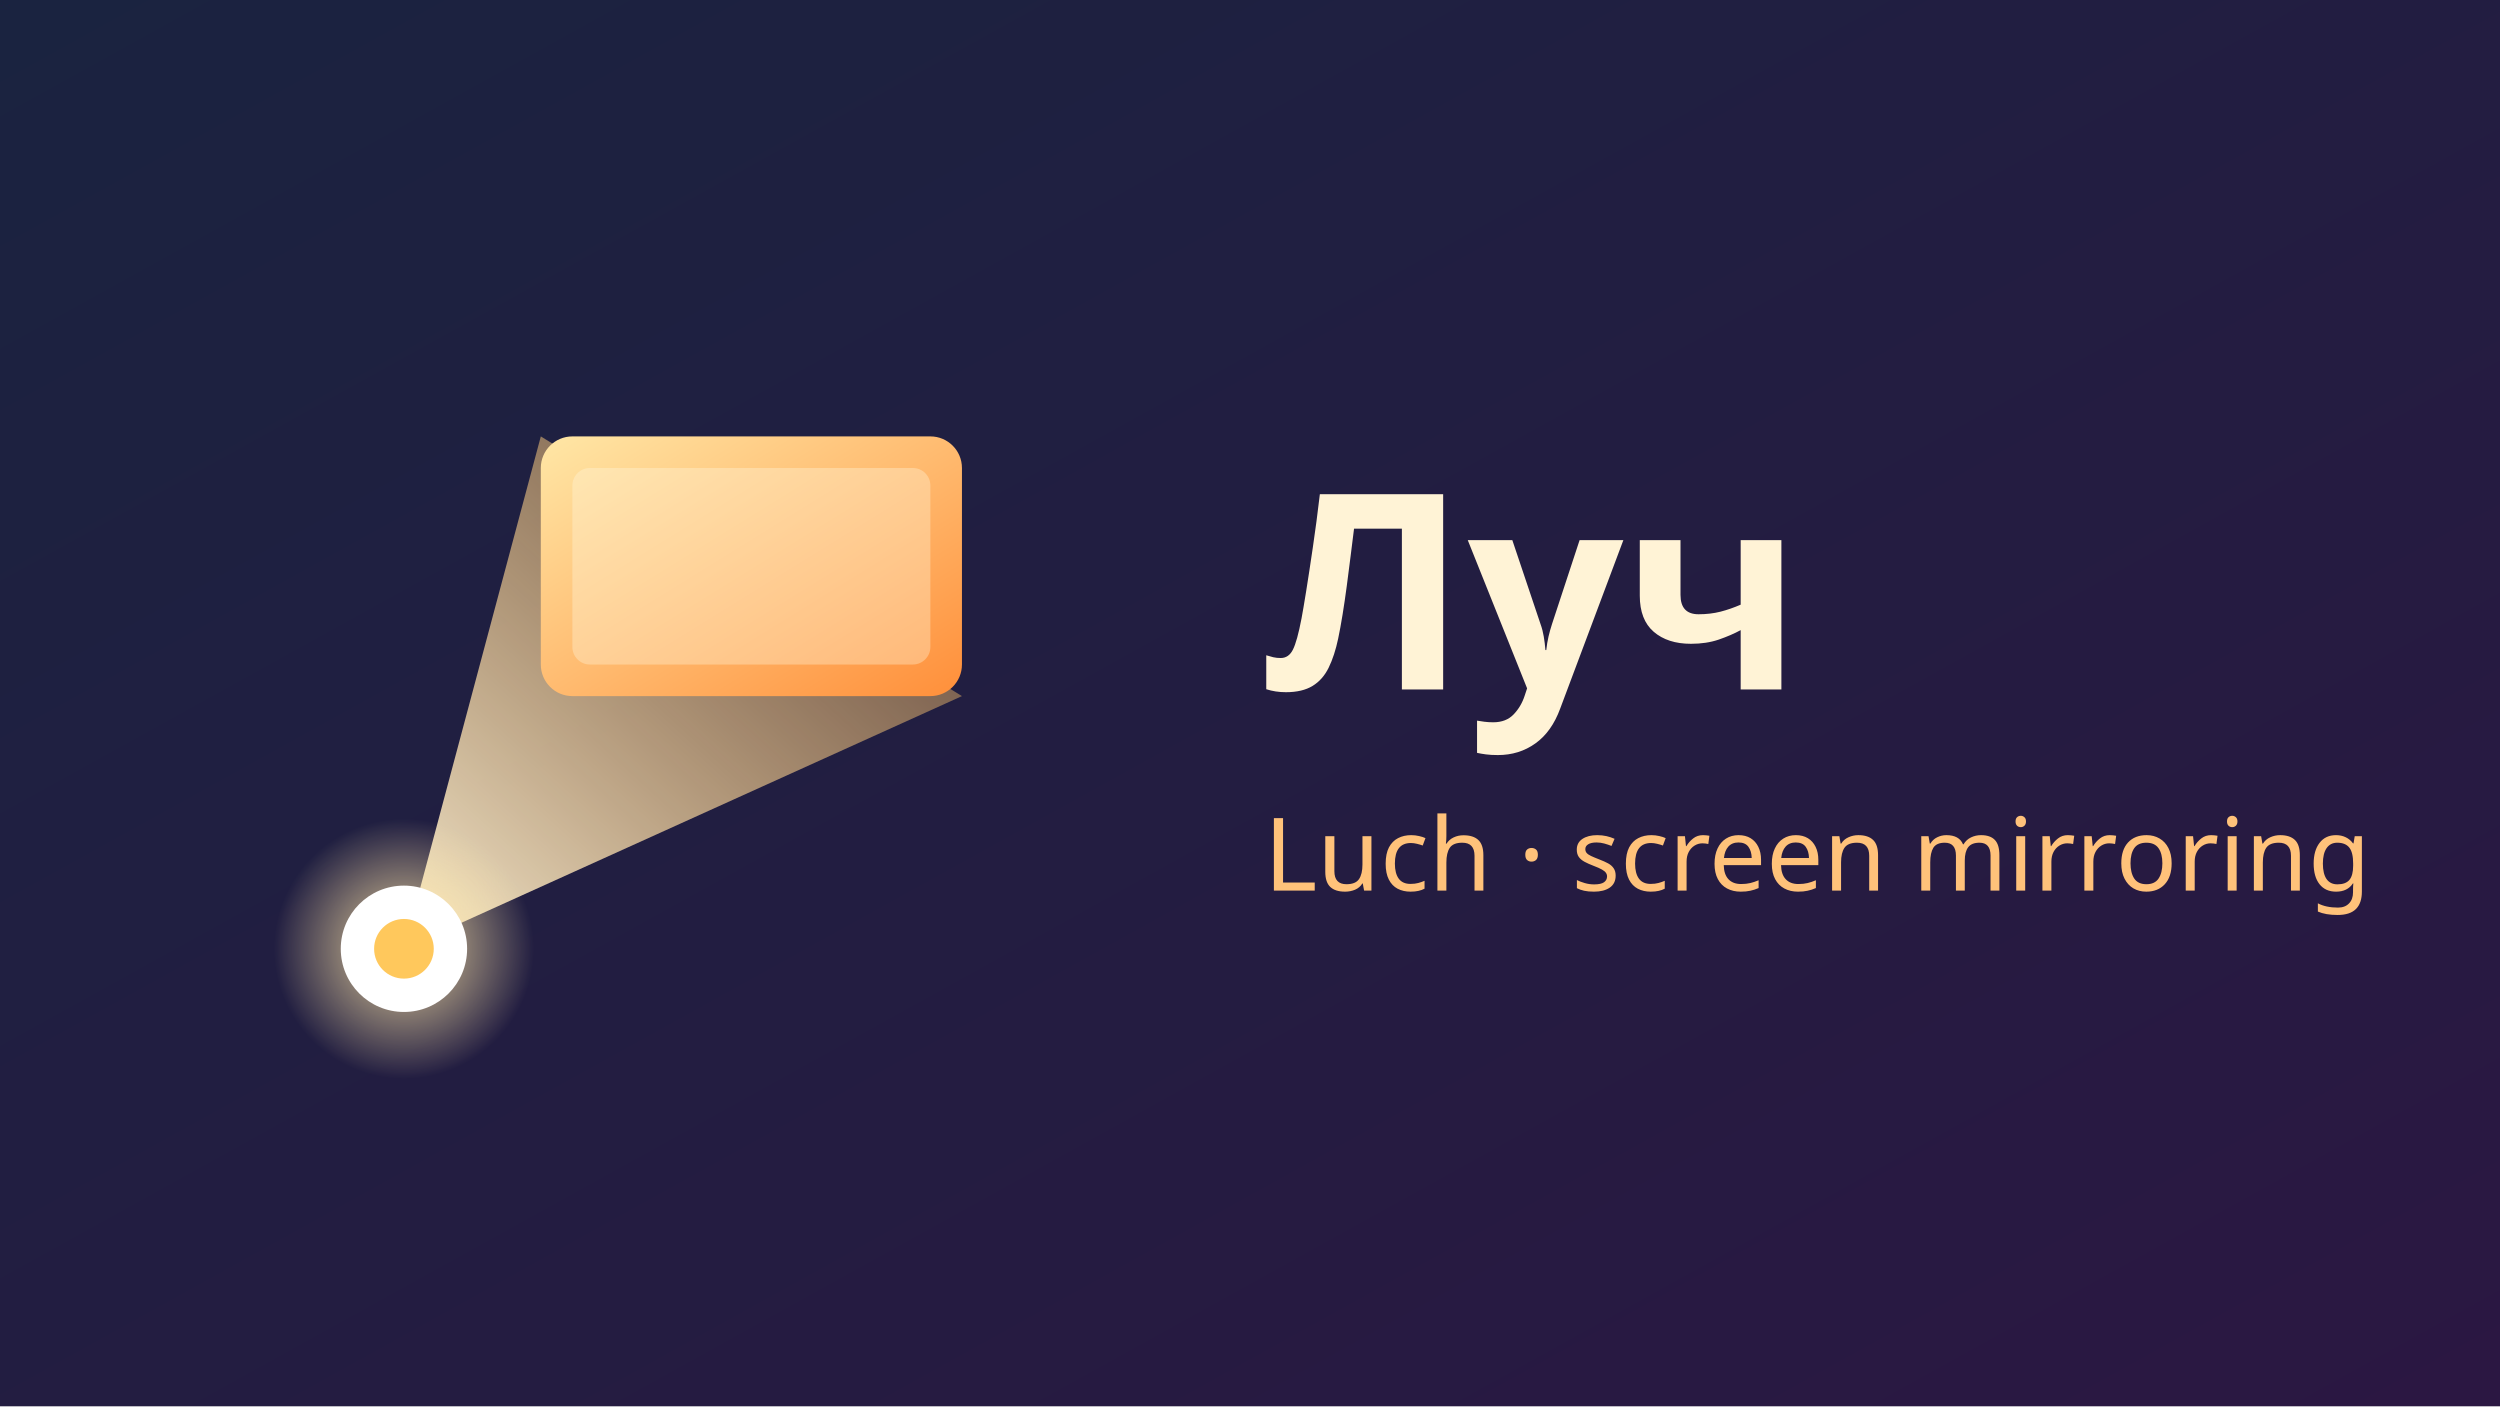
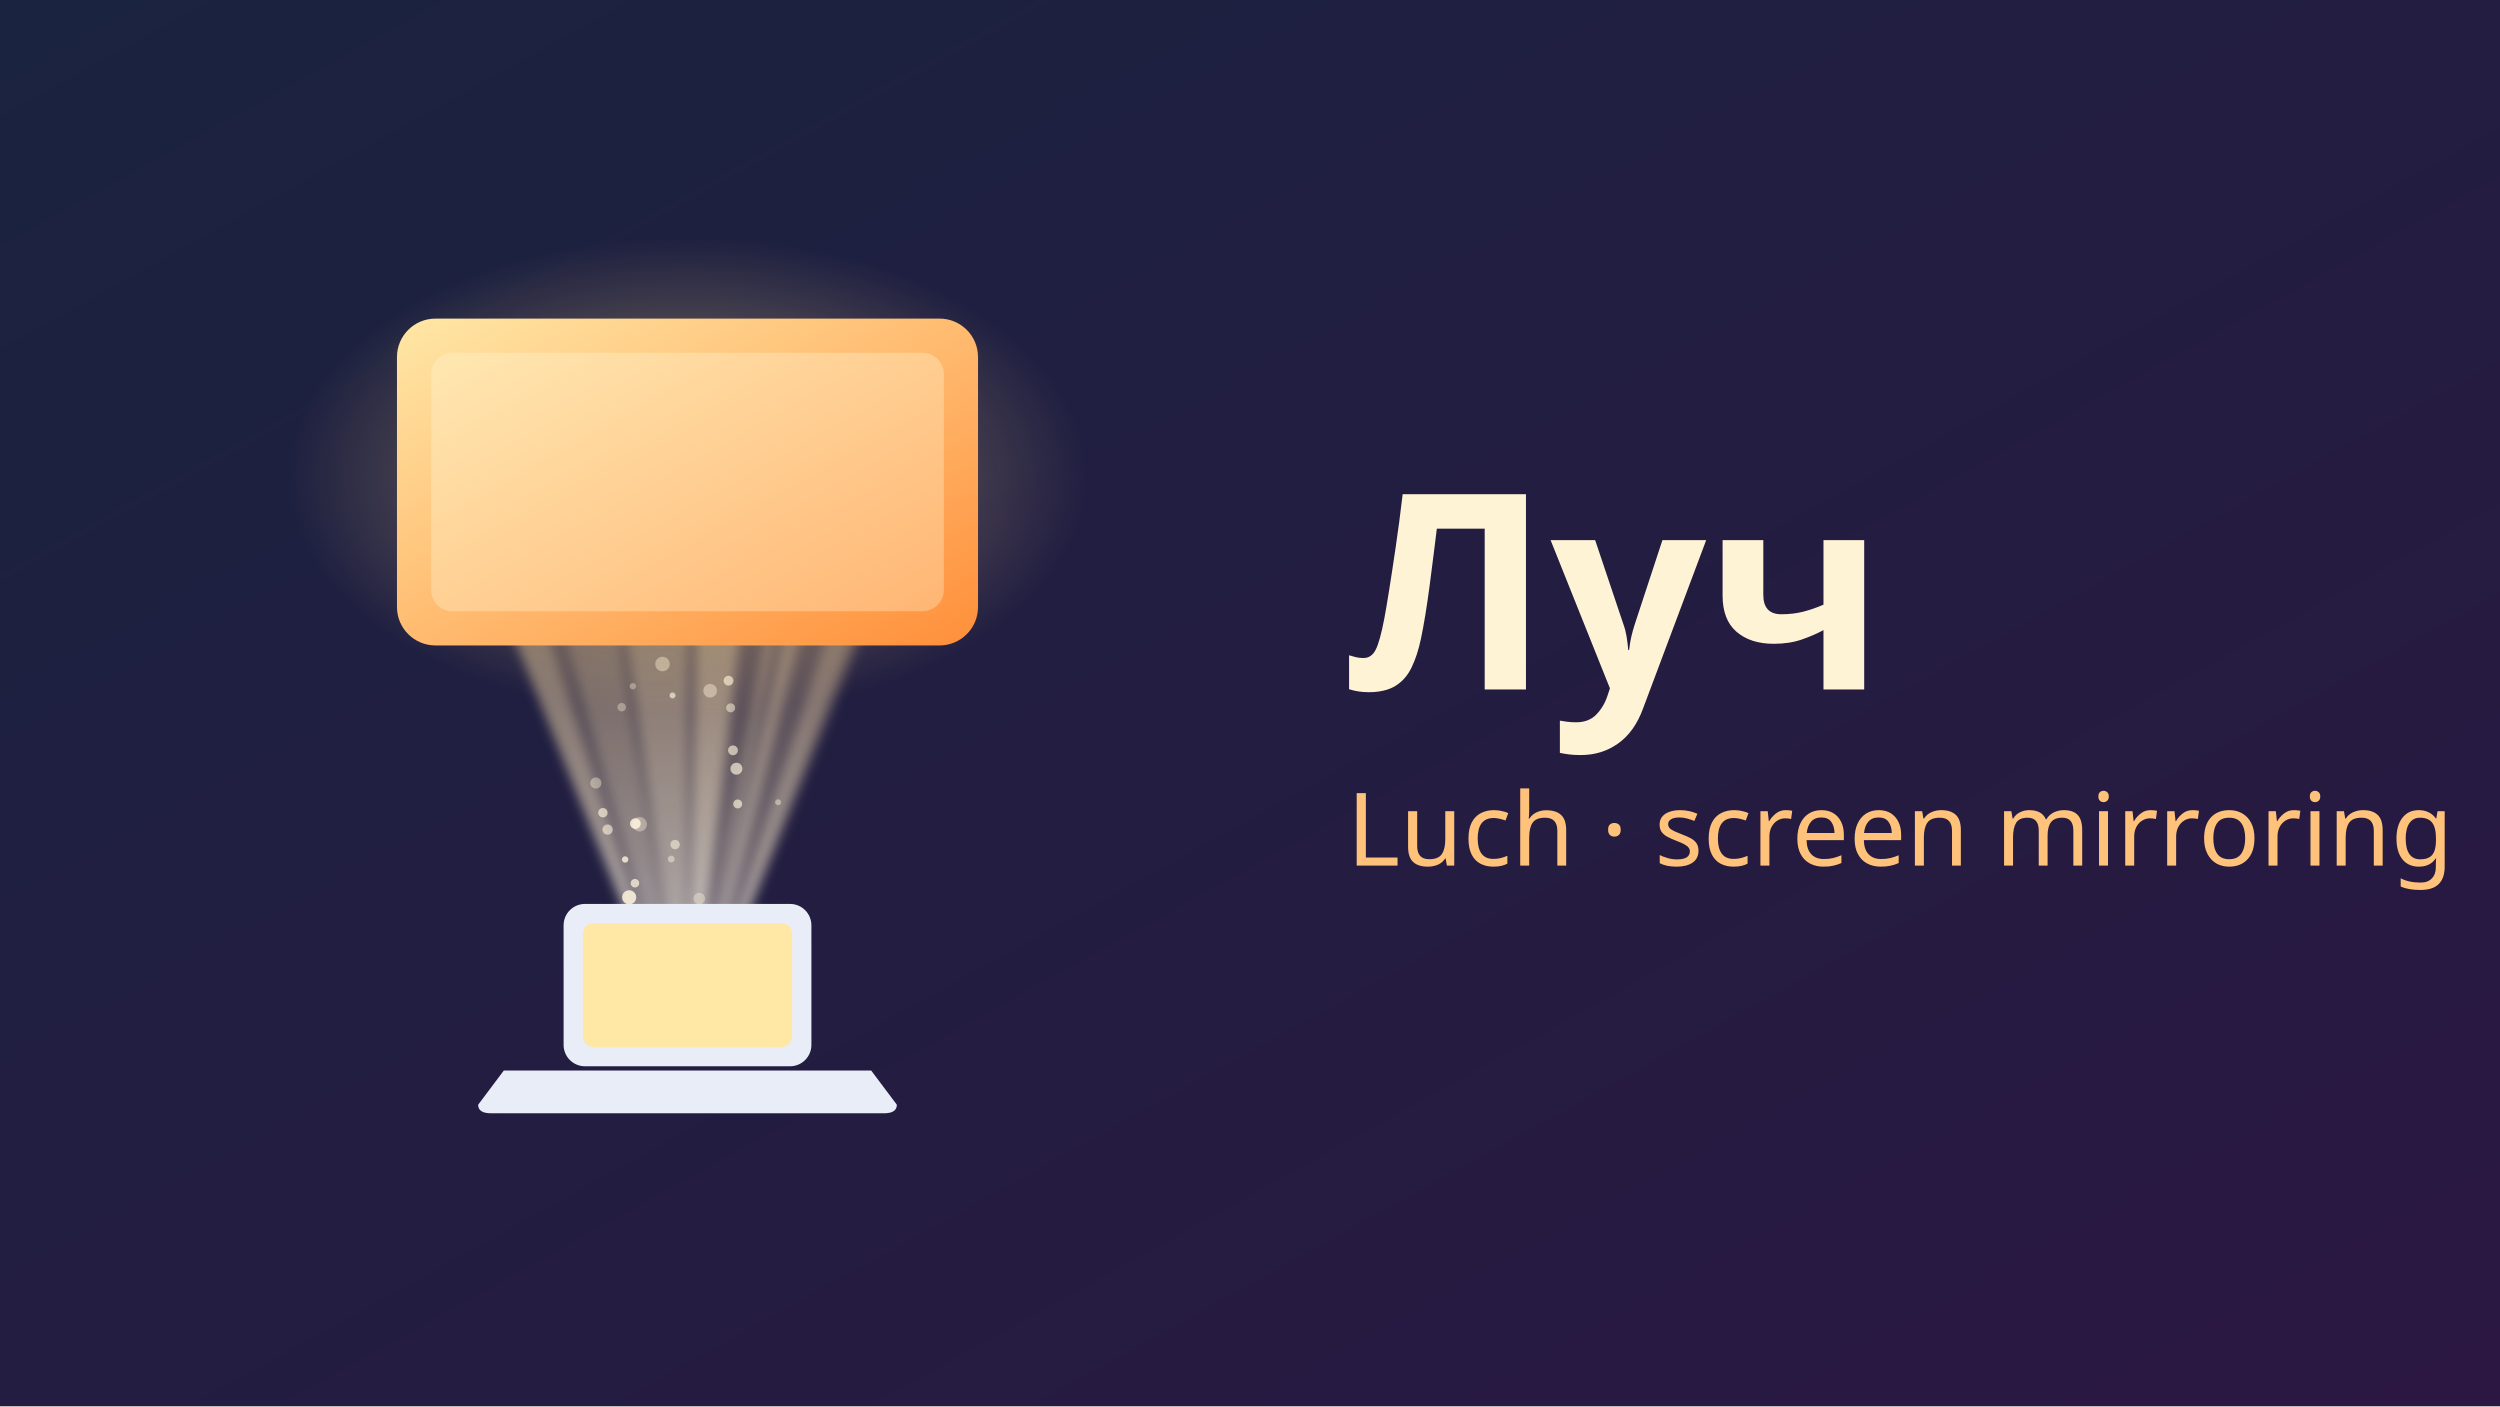
<svg xmlns="http://www.w3.org/2000/svg" width="640" height="360" viewBox="0 0 640 360">
  <defs>
    <linearGradient id="bg" x1="0" y1="0" x2="1" y2="1">
      <stop offset="0" stop-color="#1A2340" />
      <stop offset="1" stop-color="#2B1742" />
    </linearGradient>
-     <linearGradient id="beam" x1="0" y1="1" x2="1" y2="0">
-       <stop offset="0" stop-color="#FFF4D6" stop-opacity="0.95" />
-       <stop offset="1" stop-color="#FFB547" stop-opacity="0.25" />
+     <linearGradient id="cone" x1="0" y1="1" x2="0" y2="0">
+       <stop offset="0" stop-color="#FFF4D6" stop-opacity="0.38" />
+       <stop offset="1" stop-color="#FFB547" stop-opacity="0.08" />
+     </linearGradient>
+     <linearGradient id="ray" x1="0" y1="1" x2="0" y2="0">
+       <stop offset="0" stop-color="#FFFBEF" />
+       <stop offset="0.7" stop-color="#FFD58A" stop-opacity="0.55" />
+       <stop offset="1" stop-color="#FFB547" stop-opacity="0.15" />
    </linearGradient>
    <linearGradient id="screen" x1="0" y1="0" x2="1" y2="1">
      <stop offset="0" stop-color="#FFE7A6" />
      <stop offset="1" stop-color="#FF8F3A" />
    </linearGradient>
-     <radialGradient id="glow" cx="0.5" cy="0.5" r="0.5">
-       <stop offset="0" stop-color="#FFE7A8" stop-opacity="0.9" />
-       <stop offset="1" stop-color="#FFE7A8" stop-opacity="0" />
+     <radialGradient id="halo" cx="0.5" cy="0.5" r="0.5">
+       <stop offset="0" stop-color="#FFD98A" stop-opacity="0.5" />
+       <stop offset="1" stop-color="#FFD98A" stop-opacity="0" />
    </radialGradient>
+     <filter id="soft" x="-20%" y="-20%" width="140%" height="140%">
+       <feGaussianBlur stdDeviation="2.4" />
+     </filter>
  </defs>
  <rect width="640" height="360" fill="url(#bg)" />
-   <g transform="translate(50.4 65.0) scale(0.4492188)">
-     <path d="M118 396 L196 104 L436 252 Z" fill="url(#beam)" />
-     <rect x="196" y="104" width="240" height="148" rx="18" fill="url(#screen)" />
-     <rect x="214" y="122" width="204" height="112" rx="10" fill="#FFF6DC" fill-opacity="0.35" />
-     <circle cx="118" cy="396" r="74" fill="url(#glow)" />
-     <circle cx="118" cy="396" r="36" fill="#FFFFFF" />
-     <circle cx="118" cy="396" r="17" fill="#FFC85C" />
+   <g transform="translate(36.0 40.0) scale(0.546875)">
+     <g filter="url(#soft)">
+       <path d="M230.0,362.0L282.0,362.0L392.0,90.0L120.0,90.0Z" fill="url(#cone)" />
+       <path d="M230.0,362.0L235.2,362.0L147.2,90.0L120.0,90.0Z" fill="url(#ray)" fill-opacity="0.37" />
+       <path d="M237.8,362.0L245.6,362.0L201.6,90.0L160.8,90.0Z" fill="url(#ray)" fill-opacity="0.27" />
+       <path d="M246.9,362.0L256.0,362.0L256.0,90.0L208.4,90.0Z" fill="url(#ray)" fill-opacity="0.40" />
+       <path d="M257.3,362.0L263.8,362.0L296.8,90.0L262.8,90.0Z" fill="url(#ray)" fill-opacity="0.51" />
+       <path d="M267.7,362.0L269.0,362.0L324.0,90.0L317.2,90.0Z" fill="url(#ray)" fill-opacity="0.43" />
+       <path d="M270.3,362.0L272.9,362.0L344.4,90.0L330.8,90.0Z" fill="url(#ray)" fill-opacity="0.42" />
+       <path d="M276.8,362.0L280.7,362.0L385.2,90.0L364.8,90.0Z" fill="url(#ray)" fill-opacity="0.35" />
+     </g>
+     <circle cx="278.9" cy="286.7" r="2.8" fill="#FFF6DE" fill-opacity="0.66" />
+     <circle cx="226.8" cy="329.2" r="1.5" fill="#FFF6DE" fill-opacity="0.79" />
+     <circle cx="279.5" cy="303.2" r="2.1" fill="#FFF6DE" fill-opacity="0.65" />
+     <circle cx="225.2" cy="257.9" r="2.0" fill="#FFF6DE" fill-opacity="0.35" />
+     <circle cx="275.2" cy="245.5" r="2.3" fill="#FFF6DE" fill-opacity="0.63" />
+     <circle cx="231.4" cy="340.3" r="2.0" fill="#FFF6DE" fill-opacity="0.73" />
+     <circle cx="213.1" cy="293.4" r="2.6" fill="#FFF6DE" fill-opacity="0.40" />
+     <circle cx="230.4" cy="248.1" r="1.5" fill="#FFF6DE" fill-opacity="0.36" />
+     <circle cx="233.6" cy="312.7" r="3.4" fill="#FFF6DE" fill-opacity="0.38" />
+     <circle cx="277.3" cy="278.1" r="2.3" fill="#FFF6DE" fill-opacity="0.63" />
+     <circle cx="276.2" cy="258.2" r="2.1" fill="#FFF6DE" fill-opacity="0.51" />
+     <circle cx="244.3" cy="237.7" r="3.4" fill="#FFF6DE" fill-opacity="0.42" />
+     <circle cx="218.6" cy="315.2" r="2.4" fill="#FFF6DE" fill-opacity="0.59" />
+     <circle cx="231.6" cy="312.4" r="2.5" fill="#FFF6DE" fill-opacity="0.84" />
+     <circle cx="250.2" cy="322.2" r="2.2" fill="#FFF6DE" fill-opacity="0.55" />
+     <circle cx="228.7" cy="346.9" r="3.3" fill="#FFF6DE" fill-opacity="0.84" />
+     <circle cx="298.4" cy="302.4" r="1.4" fill="#FFF6DE" fill-opacity="0.44" />
+     <circle cx="261.5" cy="347.5" r="2.7" fill="#FFF6DE" fill-opacity="0.37" />
+     <circle cx="249.0" cy="252.4" r="1.4" fill="#FFF6DE" fill-opacity="0.66" />
+     <circle cx="248.4" cy="329.0" r="1.6" fill="#FFF6DE" fill-opacity="0.45" />
+     <circle cx="216.4" cy="307.3" r="2.2" fill="#FFF6DE" fill-opacity="0.66" />
+     <circle cx="266.6" cy="250.2" r="3.2" fill="#FFF6DE" fill-opacity="0.42" />
+     <ellipse cx="256" cy="150" rx="186" ry="112" fill="url(#halo)" />
+     <path d="M138,76h236a18,18 0,0 1,18 18v117a18,18 0,0 1,-18 18h-236a18,18 0,0 1,-18 -18v-117a18,18 0,0 1,18 -18z" fill="url(#screen)" />
+     <path d="M146,92h220a10,10 0,0 1,10 10v101a10,10 0,0 1,-10 10h-220a10,10 0,0 1,-10 -10v-101a10,10 0,0 1,10 -10z" fill="#FFF6DC" fill-opacity="0.32" />
+     <path d="M208,350h96a10,10 0,0 1,10 10v56a10,10 0,0 1,-10 10h-96a10,10 0,0 1,-10 -10v-56a10,10 0,0 1,10 -10z" fill="#E9EDF8" />
+     <path d="M212,359h88a5,5 0,0 1,5 5v48a5,5 0,0 1,-5 5h-88a5,5 0,0 1,-5 -5v-48a5,5 0,0 1,5 -5z" fill="#FFE7A6" />
+     <path d="M170 428 H342 L354 444 Q354 448 348 448 H164 Q158 448 158 444 Z" fill="#E9EDF8" />
  </g>
-   <text x="323.6" y="176.5" font-family="Adwaita Sans, Cantarell, sans-serif" font-weight="700" font-size="70" fill="#FFF3D6">Луч</text>
-   <text x="323.6" y="228.0" font-family="Adwaita Sans, Cantarell, sans-serif" font-size="26" fill="#FFC27A">Luch · screen mirroring</text>
+   <text x="344.8" y="176.5" font-family="Adwaita Sans, Cantarell, sans-serif" font-weight="700" font-size="70" fill="#FFF3D6">Луч</text>
+   <text x="344.8" y="221.6" font-family="Adwaita Sans, Cantarell, sans-serif" font-size="26" fill="#FFC27A">Luch · screen mirroring</text>
</svg>
